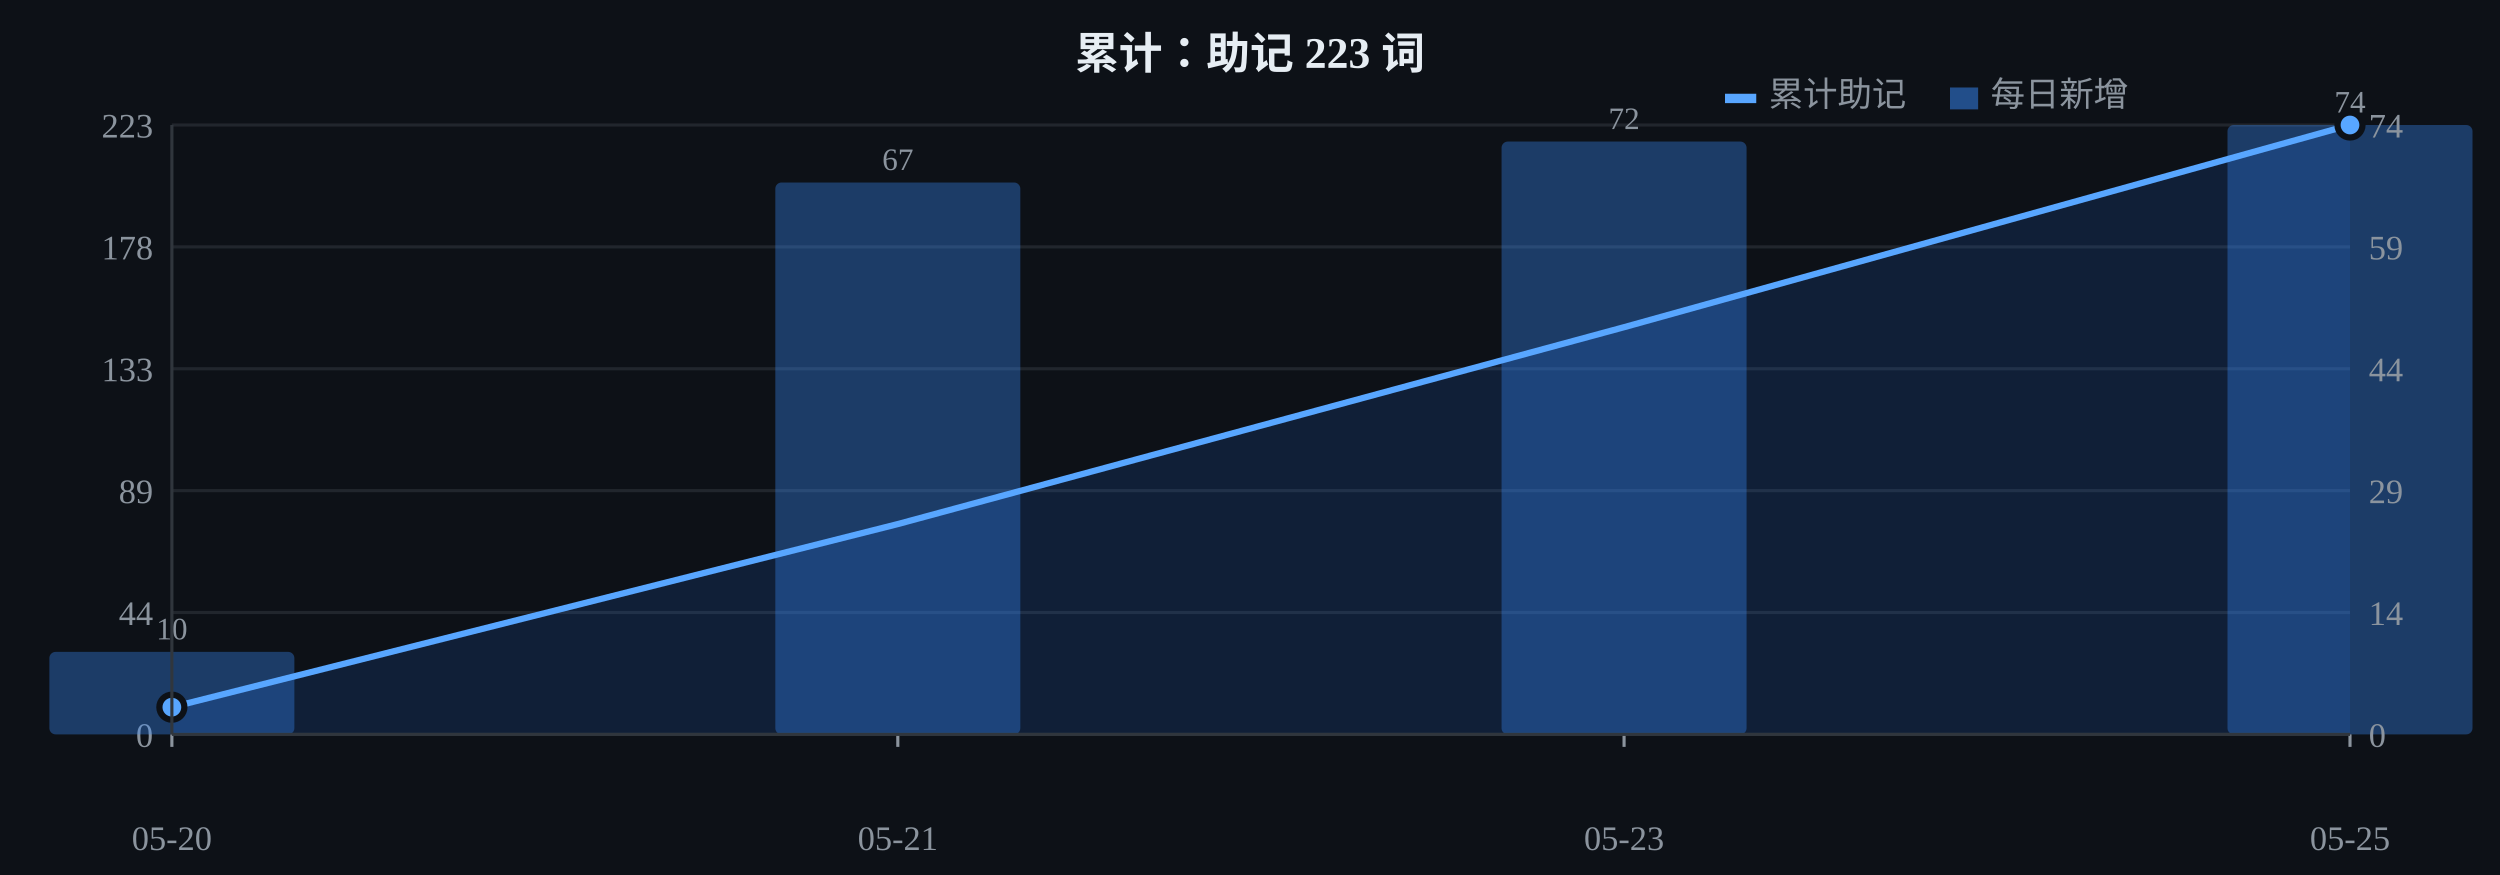
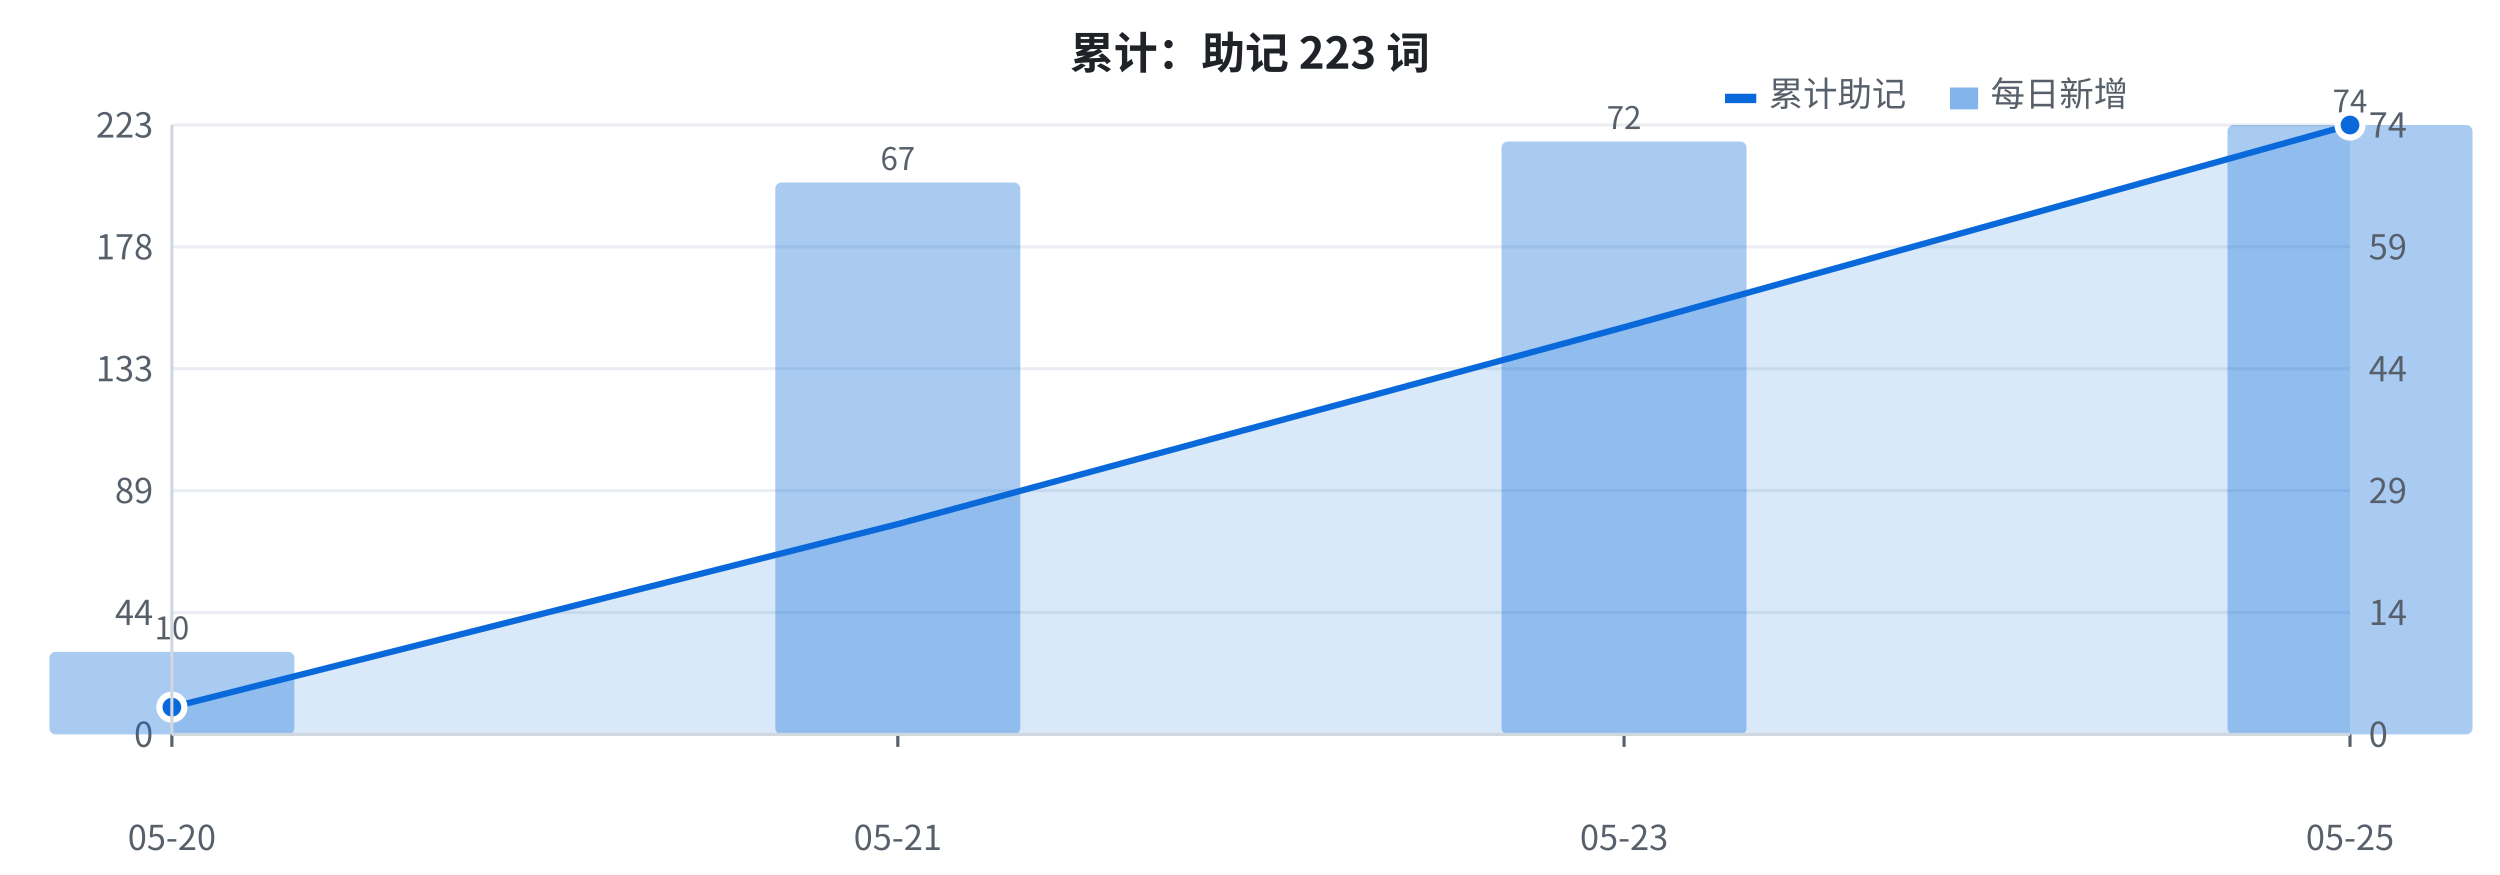
- <svg xmlns="http://www.w3.org/2000/svg" width="800" height="280" viewBox="0 0 800 280">
-   <rect width="800" height="280" fill="#0d1117" />
-   <line x1="55" y1="235.0" x2="752" y2="235.0" stroke="#21262d" stroke-width="1" />
-   <text x="49" y="239.0" fill="#8b949e" font-size="11" text-anchor="end">0</text>
-   <line x1="55" y1="196.0" x2="752" y2="196.0" stroke="#21262d" stroke-width="1" />
-   <text x="49" y="200.0" fill="#8b949e" font-size="11" text-anchor="end">44</text>
-   <line x1="55" y1="157.0" x2="752" y2="157.0" stroke="#21262d" stroke-width="1" />
-   <text x="49" y="161.0" fill="#8b949e" font-size="11" text-anchor="end">89</text>
-   <line x1="55" y1="118.0" x2="752" y2="118.0" stroke="#21262d" stroke-width="1" />
-   <text x="49" y="122.0" fill="#8b949e" font-size="11" text-anchor="end">133</text>
-   <line x1="55" y1="79.0" x2="752" y2="79.0" stroke="#21262d" stroke-width="1" />
-   <text x="49" y="83.0" fill="#8b949e" font-size="11" text-anchor="end">178</text>
-   <line x1="55" y1="40.0" x2="752" y2="40.0" stroke="#21262d" stroke-width="1" />
-   <text x="49" y="44.0" fill="#8b949e" font-size="11" text-anchor="end">223</text>
-   <rect x="15.8" y="208.6" width="78.4" height="26.4" fill="#388bfd" opacity="0.35" rx="2" />
-   <text x="55.0" y="204.6" fill="#8b949e" font-size="10" text-anchor="middle">10</text>
-   <rect x="248.1" y="58.4" width="78.4" height="176.6" fill="#388bfd" opacity="0.35" rx="2" />
-   <text x="287.3" y="54.4" fill="#8b949e" font-size="10" text-anchor="middle">67</text>
-   <rect x="480.5" y="45.3" width="78.4" height="189.7" fill="#388bfd" opacity="0.35" rx="2" />
-   <text x="519.7" y="41.3" fill="#8b949e" font-size="10" text-anchor="middle">72</text>
-   <rect x="712.8" y="40.0" width="78.4" height="195.0" fill="#388bfd" opacity="0.35" rx="2" />
-   <text x="752.0" y="36.0" fill="#8b949e" font-size="10" text-anchor="middle">74</text>
-   <polygon points="55.0,235 55.0,226.3 287.3,167.7 519.7,104.7 752.0,40.0 752.0,235" fill="#1f6feb" opacity="0.15" />
-   <polyline points="55.0,226.3 287.3,167.7 519.7,104.7 752.0,40.0" fill="none" stroke="#58a6ff" stroke-width="2" stroke-linejoin="round" />
-   <circle cx="55.0" cy="226.3" r="4" fill="#58a6ff" stroke="#0d1117" stroke-width="2" />
-   <circle cx="752.0" cy="40.0" r="4" fill="#58a6ff" stroke="#0d1117" stroke-width="2" />
-   <text x="758" y="239.0" fill="#8b949e" font-size="11" text-anchor="start">0</text>
-   <text x="758" y="200.0" fill="#8b949e" font-size="11" text-anchor="start">14</text>
-   <text x="758" y="161.0" fill="#8b949e" font-size="11" text-anchor="start">29</text>
-   <text x="758" y="122.0" fill="#8b949e" font-size="11" text-anchor="start">44</text>
-   <text x="758" y="83.0" fill="#8b949e" font-size="11" text-anchor="start">59</text>
-   <text x="758" y="44.0" fill="#8b949e" font-size="11" text-anchor="start">74</text>
-   <text x="55.0" y="272" fill="#8b949e" font-size="11" text-anchor="middle">05-20</text>
-   <line x1="55.0" y1="235" x2="55.0" y2="239" stroke="#8b949e" stroke-width="1" />
-   <text x="287.3" y="272" fill="#8b949e" font-size="11" text-anchor="middle">05-21</text>
-   <line x1="287.3" y1="235" x2="287.3" y2="239" stroke="#8b949e" stroke-width="1" />
-   <text x="519.7" y="272" fill="#8b949e" font-size="11" text-anchor="middle">05-23</text>
-   <line x1="519.7" y1="235" x2="519.7" y2="239" stroke="#8b949e" stroke-width="1" />
-   <text x="752.0" y="272" fill="#8b949e" font-size="11" text-anchor="middle">05-25</text>
-   <line x1="752.0" y1="235" x2="752.0" y2="239" stroke="#8b949e" stroke-width="1" />
-   <text x="400" y="22" fill="#e6edf3" font-size="14" font-weight="bold" text-anchor="middle">累计：助记 223 词</text>
-   <rect x="552" y="30" width="10" height="3" fill="#58a6ff" />
-   <text x="566" y="34" fill="#8b949e" font-size="11">累计助记</text>
-   <rect x="624" y="28" width="9" height="7" fill="#388bfd" opacity="0.5" />
-   <text x="637" y="34" fill="#8b949e" font-size="11">每日新增</text>
-   <line x1="55" y1="40" x2="55" y2="235" stroke="#30363d" stroke-width="1" />
-   <line x1="55" y1="235" x2="752" y2="235" stroke="#30363d" stroke-width="1" />
+ <svg xmlns="http://www.w3.org/2000/svg" width="800" height="280" viewBox="0 0 800 280" font-family="-apple-system, BlinkMacSystemFont, 'Segoe UI', 'PingFang SC', 'Hiragino Sans GB', 'Microsoft YaHei', 'Noto Sans CJK SC', sans-serif">
+   <rect width="800" height="280" fill="#ffffff" />
+   <line x1="55" y1="235.0" x2="752" y2="235.0" stroke="#eaeef2" stroke-width="1" />
+   <text x="49" y="239.0" fill="#57606a" font-size="11" text-anchor="end">0</text>
+   <line x1="55" y1="196.0" x2="752" y2="196.0" stroke="#eaeef2" stroke-width="1" />
+   <text x="49" y="200.0" fill="#57606a" font-size="11" text-anchor="end">44</text>
+   <line x1="55" y1="157.0" x2="752" y2="157.0" stroke="#eaeef2" stroke-width="1" />
+   <text x="49" y="161.0" fill="#57606a" font-size="11" text-anchor="end">89</text>
+   <line x1="55" y1="118.0" x2="752" y2="118.0" stroke="#eaeef2" stroke-width="1" />
+   <text x="49" y="122.0" fill="#57606a" font-size="11" text-anchor="end">133</text>
+   <line x1="55" y1="79.0" x2="752" y2="79.0" stroke="#eaeef2" stroke-width="1" />
+   <text x="49" y="83.0" fill="#57606a" font-size="11" text-anchor="end">178</text>
+   <line x1="55" y1="40.0" x2="752" y2="40.0" stroke="#eaeef2" stroke-width="1" />
+   <text x="49" y="44.0" fill="#57606a" font-size="11" text-anchor="end">223</text>
+   <rect x="15.8" y="208.6" width="78.4" height="26.4" fill="#0969da" opacity="0.35" rx="2" />
+   <text x="55.0" y="204.6" fill="#57606a" font-size="10" text-anchor="middle">10</text>
+   <rect x="248.1" y="58.4" width="78.4" height="176.6" fill="#0969da" opacity="0.35" rx="2" />
+   <text x="287.3" y="54.4" fill="#57606a" font-size="10" text-anchor="middle">67</text>
+   <rect x="480.5" y="45.3" width="78.4" height="189.7" fill="#0969da" opacity="0.35" rx="2" />
+   <text x="519.7" y="41.3" fill="#57606a" font-size="10" text-anchor="middle">72</text>
+   <rect x="712.8" y="40.0" width="78.4" height="195.0" fill="#0969da" opacity="0.35" rx="2" />
+   <text x="752.0" y="36.0" fill="#57606a" font-size="10" text-anchor="middle">74</text>
+   <polygon points="55.0,235 55.0,226.3 287.3,167.7 519.7,104.7 752.0,40.0 752.0,235" fill="#0969da" opacity="0.15" />
+   <polyline points="55.0,226.3 287.3,167.7 519.7,104.7 752.0,40.0" fill="none" stroke="#0969da" stroke-width="2" stroke-linejoin="round" />
+   <circle cx="55.0" cy="226.3" r="4" fill="#0969da" stroke="#ffffff" stroke-width="2" />
+   <circle cx="752.0" cy="40.0" r="4" fill="#0969da" stroke="#ffffff" stroke-width="2" />
+   <text x="758" y="239.0" fill="#57606a" font-size="11" text-anchor="start">0</text>
+   <text x="758" y="200.0" fill="#57606a" font-size="11" text-anchor="start">14</text>
+   <text x="758" y="161.0" fill="#57606a" font-size="11" text-anchor="start">29</text>
+   <text x="758" y="122.0" fill="#57606a" font-size="11" text-anchor="start">44</text>
+   <text x="758" y="83.0" fill="#57606a" font-size="11" text-anchor="start">59</text>
+   <text x="758" y="44.0" fill="#57606a" font-size="11" text-anchor="start">74</text>
+   <text x="55.0" y="272" fill="#57606a" font-size="11" text-anchor="middle">05-20</text>
+   <line x1="55.0" y1="235" x2="55.0" y2="239" stroke="#57606a" stroke-width="1" />
+   <text x="287.3" y="272" fill="#57606a" font-size="11" text-anchor="middle">05-21</text>
+   <line x1="287.3" y1="235" x2="287.3" y2="239" stroke="#57606a" stroke-width="1" />
+   <text x="519.7" y="272" fill="#57606a" font-size="11" text-anchor="middle">05-23</text>
+   <line x1="519.7" y1="235" x2="519.7" y2="239" stroke="#57606a" stroke-width="1" />
+   <text x="752.0" y="272" fill="#57606a" font-size="11" text-anchor="middle">05-25</text>
+   <line x1="752.0" y1="235" x2="752.0" y2="239" stroke="#57606a" stroke-width="1" />
+   <text x="400" y="22" fill="#1f2328" font-size="14" font-weight="bold" text-anchor="middle">累计：助记 223 词</text>
+   <rect x="552" y="30" width="10" height="3" fill="#0969da" />
+   <text x="566" y="34" fill="#57606a" font-size="11">累计助记</text>
+   <rect x="624" y="28" width="9" height="7" fill="#0969da" opacity="0.5" />
+   <text x="637" y="34" fill="#57606a" font-size="11">每日新增</text>
+   <line x1="55" y1="40" x2="55" y2="235" stroke="#d0d7de" stroke-width="1" />
+   <line x1="55" y1="235" x2="752" y2="235" stroke="#d0d7de" stroke-width="1" />
</svg>
